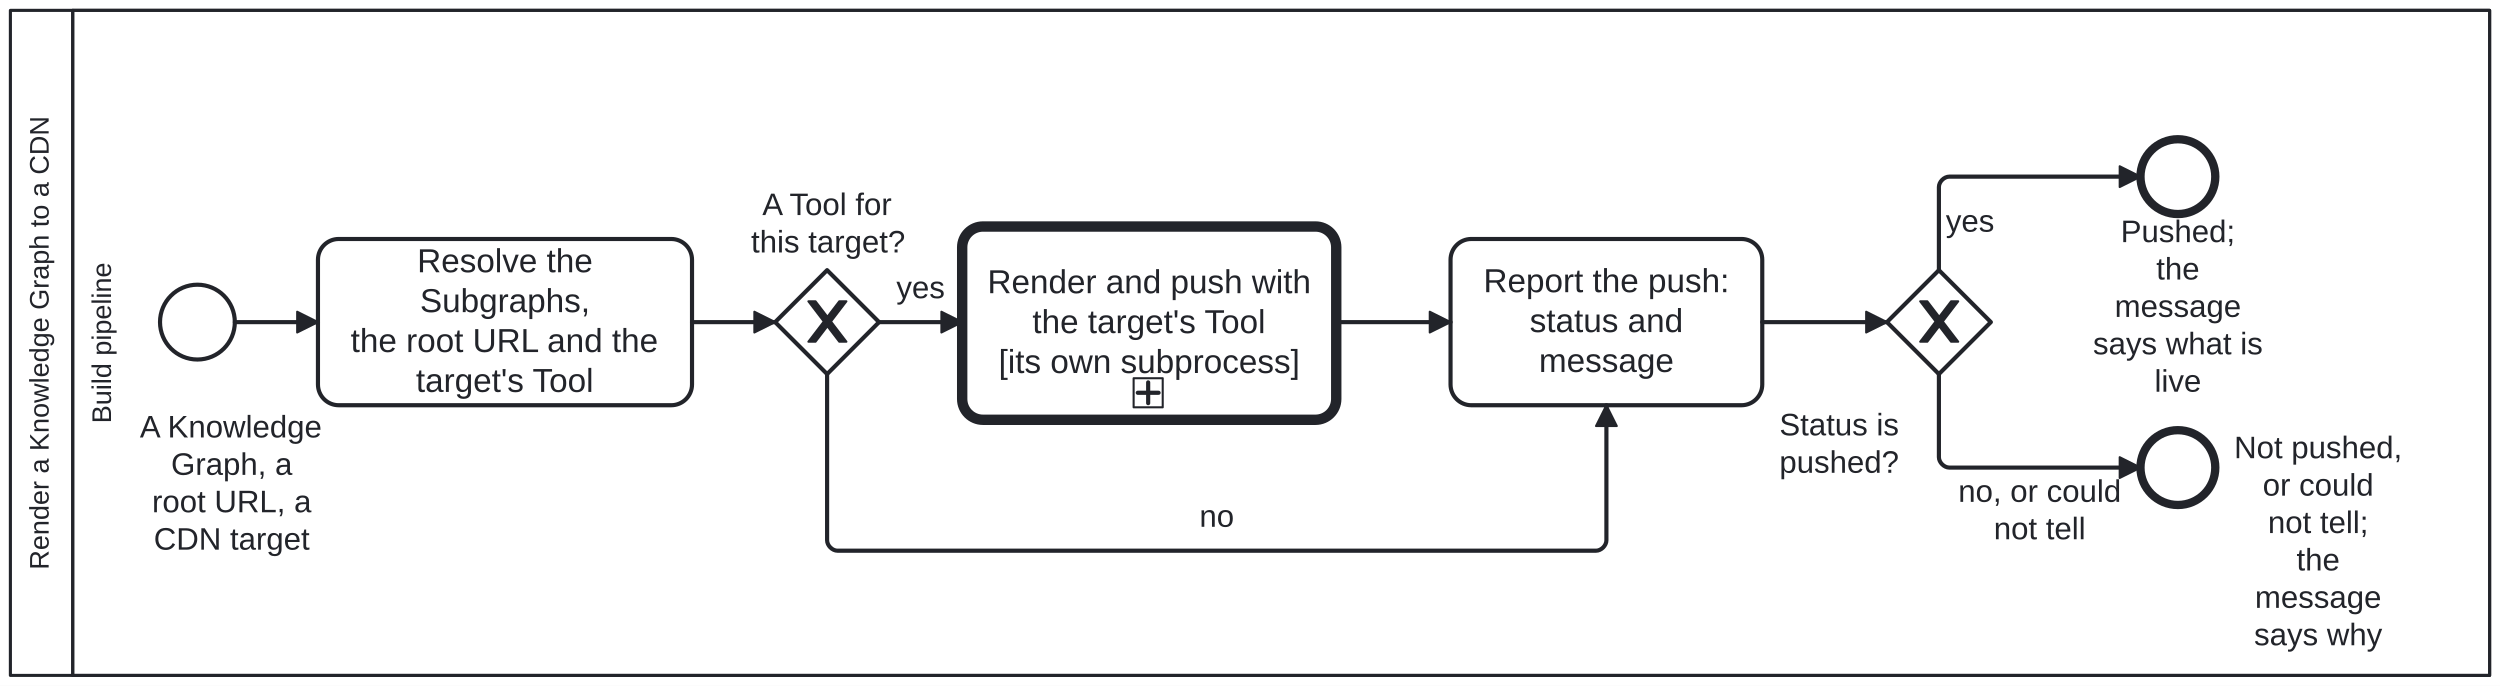
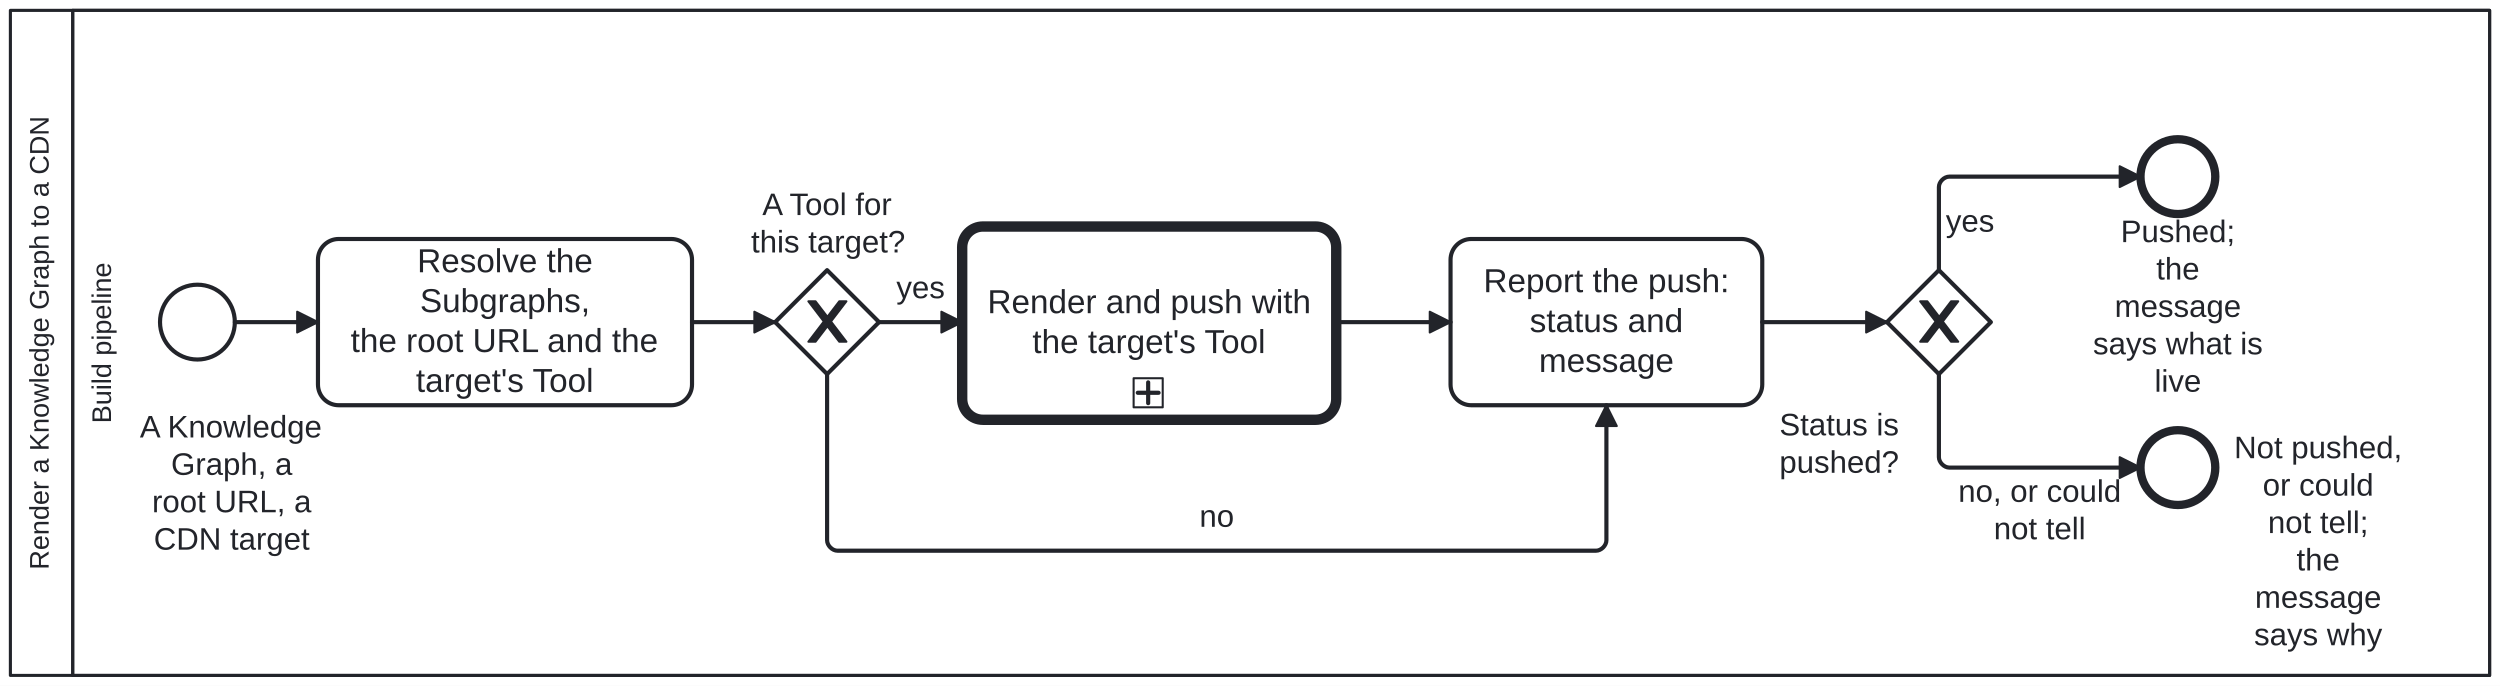
<svg xmlns="http://www.w3.org/2000/svg" width="100%" style="max-width:100%;height:auto" viewBox="135 75 1203 330" version="1.1">
  <rect x="135" y="75" width="1203" height="330" fill="#ffffff" />
  <g class="djs-group">
    <g class="djs-element djs-shape" data-element-id="Participant_Process_RenderKgToCdn" style="display: block;" transform="matrix(1 0 0 1 140 80)">
      <g class="djs-visual">
        <rect x="0" y="0" width="1193" height="320" rx="0" ry="0" style="stroke-linecap: round; stroke-linejoin: round; stroke: rgb(34, 36, 42); stroke-width: 1.5px; fill: white; fill-opacity: 0.95;" />
        <path style="fill: none; stroke-linecap: round; stroke-linejoin: round; stroke: rgb(34, 36, 42); stroke-width: 1.5px;" d="M30,0L30,320" />
        <text lineHeight="1.05" class="djs-label" transform="matrix(-1.83697e-16 -1 1 -1.83697e-16 0 320)" style="font-family: Arial, sans-serif; font-size: 13px; font-weight: normal; fill: rgb(34, 36, 42);">
          <tspan x="50.884" y="18.413">Render a Knowledge Graph to a CDN</tspan>
        </text>
      </g>
      <rect class="djs-hit djs-hit-all" x="0" y="0" width="1193" height="320" style="fill: none; stroke-opacity: 0; stroke: white; stroke-width: 15px;" />
    </g>
    <g class="djs-children">
      <g class="djs-group">
        <g class="djs-element djs-shape" data-element-id="Lane_Ci" style="display: block;" transform="matrix(1 0 0 1 170 80)">
          <g class="djs-visual">
            <rect x="0" y="0" width="1163" height="320" rx="0" ry="0" style="stroke-linecap: round; stroke-linejoin: round; stroke: rgb(34, 36, 42); stroke-width: 1.5px; fill: white; fill-opacity: 0.25;" />
            <text lineHeight="1.05" class="djs-label" transform="matrix(-1.83697e-16 -1 1 -1.83697e-16 0 320)" style="font-family: Arial, sans-serif; font-size: 13px; font-weight: normal; fill: rgb(34, 36, 42);">
              <tspan x="121.333" y="18.413">Build pipeline</tspan>
            </text>
          </g>
          <rect class="djs-hit djs-hit-all" x="0" y="0" width="1163" height="320" style="fill: none; stroke-opacity: 0; stroke: white; stroke-width: 15px;" />
        </g>
      </g>
      <g class="djs-group">
        <g class="djs-element djs-shape" data-element-id="Start_Render" style="display: block;" transform="matrix(1 0 0 1 212 212)">
          <g class="djs-visual">
            <circle cx="18" cy="18" r="18" style="stroke-linecap: round; stroke-linejoin: round; stroke: rgb(34, 36, 42); stroke-width: 2px; fill: white; fill-opacity: 0.95;" />
          </g>
          <rect class="djs-hit djs-hit-all" x="0" y="0" width="36" height="36" style="fill: none; stroke-opacity: 0; stroke: white; stroke-width: 15px;" />
        </g>
      </g>
      <g class="djs-group">
        <g class="djs-element djs-shape" data-element-id="Start_Render_label" style="display: block;" transform="matrix(1 0 0 1 202 272)">
          <g class="djs-visual">
            <text lineHeight="1.2" class="djs-label" style="font-family: Arial, sans-serif; font-size: 15px; font-weight: normal; fill: rgb(34, 36, 42);">
              <tspan x="0.302" y="13.5">A Knowledge</tspan>
              <tspan x="15.317" y="31.5">Graph, a</tspan>
              <tspan x="6.15" y="49.5">root URL, a </tspan>
              <tspan x="6.989" y="67.5">CDN target</tspan>
            </text>
          </g>
          <rect class="djs-hit djs-hit-all" x="0" y="0" width="89" height="72" style="fill: none; stroke-opacity: 0; stroke: white; stroke-width: 15px;" />
        </g>
      </g>
      <g class="djs-group">
        <g class="djs-element djs-shape" data-element-id="Task_Resolve" style="display: block;" transform="matrix(1 0 0 1 288 190)">
          <g class="djs-visual">
            <rect x="0" y="0" width="180" height="80" rx="10" ry="10" style="stroke-linecap: round; stroke-linejoin: round; stroke: rgb(34, 36, 42); stroke-width: 2px; fill: white; fill-opacity: 0.95;" />
            <text lineHeight="1.2" class="djs-label" style="font-family: Arial, sans-serif; font-size: 16px; font-weight: normal; fill: rgb(34, 36, 42);">
              <tspan x="47.754" y="16">Resolve the </tspan>
              <tspan x="49.082" y="35.2">Subgraphs,</tspan>
              <tspan x="15.73" y="54.4">the root URL and the</tspan>
              <tspan x="47.117" y="73.6">target's Tool</tspan>
            </text>
          </g>
          <rect class="djs-hit djs-hit-all" x="0" y="0" width="180" height="80" style="fill: none; stroke-opacity: 0; stroke: white; stroke-width: 15px;" />
        </g>
      </g>
      <g class="djs-group">
        <g class="djs-element djs-shape" data-element-id="GW_Tool" style="display: block;" transform="matrix(1 0 0 1 508 205)">
          <g class="djs-visual">
            <polygon points="25,0 50,25 25,50 0,25" style="stroke-linecap: round; stroke-linejoin: round; stroke: rgb(34, 36, 42); stroke-width: 2px; fill: white; fill-opacity: 0.95;" />
            <path d="m 16,15 7.429,9.714 -7.429,9.714 3.429,0 5.714,-7.464 5.714,7.464 3.429,0 -7.429,-9.714 7.429,-9.714 -3.429,0 -5.714,7.464 -5.714,-7.464 -3.429,0 z" style="fill: rgb(34, 36, 42); stroke-linecap: round; stroke-linejoin: round; stroke: rgb(34, 36, 42); stroke-width: 1px;" />
          </g>
          <rect class="djs-hit djs-hit-all" x="0" y="0" width="50" height="50" style="fill: none; stroke-opacity: 0; stroke: white; stroke-width: 15px;" />
        </g>
      </g>
      <g class="djs-group">
        <g class="djs-element djs-shape" data-element-id="GW_Tool_label" style="display: block;" transform="matrix(1 0 0 1 496 165)">
          <g class="djs-visual">
            <text lineHeight="1.2" class="djs-label" style="font-family: Arial, sans-serif; font-size: 15px; font-weight: normal; fill: rgb(34, 36, 42);">
              <tspan x="5.819" y="13.5">A Tool for</tspan>
              <tspan x="0.396" y="31.5">this target?</tspan>
            </text>
          </g>
          <rect class="djs-hit djs-hit-all" x="0" y="0" width="75" height="36" style="fill: none; stroke-opacity: 0; stroke: white; stroke-width: 15px;" />
        </g>
      </g>
      <g class="djs-group">
        <g class="djs-element djs-shape" data-element-id="Call_ToolSubprocess" style="display: block;" transform="matrix(1 0 0 1 598 184)">
          <g class="djs-visual">
            <rect x="0" y="0" width="180" height="93" rx="10" ry="10" style="stroke-linecap: round; stroke-linejoin: round; stroke: rgb(34, 36, 42); stroke-width: 5px; fill: white; fill-opacity: 0.95;" />
            <text lineHeight="1.2" class="djs-label" style="font-family: Arial, sans-serif; font-size: 16px; font-weight: normal; fill: rgb(34, 36, 42);">
-               <tspan x="12.172" y="32.1">Render and push with</tspan>
-               <tspan x="33.773" y="51.3">the target's Tool</tspan>
-               <tspan x="17.523" y="70.5">[its own subprocess]</tspan>
+               <tspan x="12.172" y="41.7">Render and push with</tspan>
+               <tspan x="33.773" y="60.9">the target's Tool</tspan>
            </text>
            <rect x="0" y="0" width="14" height="14" rx="0" ry="0" style="stroke-linecap: round; stroke-linejoin: round; stroke: rgb(34, 36, 42); stroke-width: 1px; fill: white;" transform="matrix(1 0 0 1 82.5 73)" />
            <path data-marker="sub-process" d="m82.5,73 m 7,2 l 0,10 m -5,-5 l 10,0" style="fill: white; stroke-linecap: round; stroke-linejoin: round; stroke: rgb(34, 36, 42); stroke-width: 2px;" />
          </g>
          <rect class="djs-hit djs-hit-all" x="0" y="0" width="180" height="93" style="fill: none; stroke-opacity: 0; stroke: white; stroke-width: 15px;" />
        </g>
      </g>
      <g class="djs-group">
        <g class="djs-element djs-shape" data-element-id="Task_Report" style="display: block;" transform="matrix(1 0 0 1 833 190)">
          <g class="djs-visual">
            <rect x="0" y="0" width="150" height="80" rx="10" ry="10" style="stroke-linecap: round; stroke-linejoin: round; stroke: rgb(34, 36, 42); stroke-width: 2px; fill: white; fill-opacity: 0.95;" />
            <text lineHeight="1.2" class="djs-label" style="font-family: Arial, sans-serif; font-size: 16px; font-weight: normal; fill: rgb(34, 36, 42);">
              <tspan x="15.852" y="25.6">Report the push:</tspan>
              <tspan x="38.086" y="44.8">status and </tspan>
              <tspan x="42.539" y="64">message</tspan>
            </text>
          </g>
          <rect class="djs-hit djs-hit-all" x="0" y="0" width="150" height="80" style="fill: none; stroke-opacity: 0; stroke: white; stroke-width: 15px;" />
        </g>
      </g>
      <g class="djs-group">
        <g class="djs-element djs-shape" data-element-id="GW_Pushed" style="display: block;" transform="matrix(1 0 0 1 1043 205)">
          <g class="djs-visual">
            <polygon points="25,0 50,25 25,50 0,25" style="stroke-linecap: round; stroke-linejoin: round; stroke: rgb(34, 36, 42); stroke-width: 2px; fill: white; fill-opacity: 0.95;" />
            <path d="m 16,15 7.429,9.714 -7.429,9.714 3.429,0 5.714,-7.464 5.714,7.464 3.429,0 -7.429,-9.714 7.429,-9.714 -3.429,0 -5.714,7.464 -5.714,-7.464 -3.429,0 z" style="fill: rgb(34, 36, 42); stroke-linecap: round; stroke-linejoin: round; stroke: rgb(34, 36, 42); stroke-width: 1px;" />
          </g>
          <rect class="djs-hit djs-hit-all" x="0" y="0" width="50" height="50" style="fill: none; stroke-opacity: 0; stroke: white; stroke-width: 15px;" />
        </g>
      </g>
      <g class="djs-group">
        <g class="djs-element djs-shape" data-element-id="GW_Pushed_label" style="display: block;" transform="matrix(1 0 0 1 991 271)">
          <g class="djs-visual">
            <text lineHeight="1.2" class="djs-label" style="font-family: Arial, sans-serif; font-size: 15px; font-weight: normal; fill: rgb(34, 36, 42);">
              <tspan x="0.238" y="13.5">Status is</tspan>
              <tspan x="0.223" y="31.5">pushed?</tspan>
            </text>
          </g>
          <rect class="djs-hit djs-hit-all" x="0" y="0" width="58" height="36" style="fill: none; stroke-opacity: 0; stroke: white; stroke-width: 15px;" />
        </g>
      </g>
      <g class="djs-group">
        <g class="djs-element djs-shape" data-element-id="End_Pushed" style="display: block;" transform="matrix(1 0 0 1 1165 142)">
          <g class="djs-visual">
            <circle cx="18" cy="18" r="18" style="stroke-linecap: round; stroke-linejoin: round; stroke: rgb(34, 36, 42); stroke-width: 4px; fill: white; fill-opacity: 0.95;" />
          </g>
          <rect class="djs-hit djs-hit-all" x="0" y="0" width="36" height="36" style="fill: none; stroke-opacity: 0; stroke: white; stroke-width: 15px;" />
        </g>
      </g>
      <g class="djs-group">
        <g class="djs-element djs-shape" data-element-id="End_Pushed_label" style="display: block;" transform="matrix(1 0 0 1 1142 178)">
          <g class="djs-visual">
            <text lineHeight="1.2" class="djs-label" style="font-family: Arial, sans-serif; font-size: 15px; font-weight: normal; fill: rgb(34, 36, 42);">
              <tspan x="13.479" y="13.5">Pushed; </tspan>
              <tspan x="30.574" y="31.5">the </tspan>
              <tspan x="10.568" y="49.5">message</tspan>
              <tspan x="0.153" y="67.5">says what is</tspan>
              <tspan x="29.746" y="85.5">live</tspan>
            </text>
          </g>
          <rect class="djs-hit djs-hit-all" x="0" y="0" width="82" height="72" style="fill: none; stroke-opacity: 0; stroke: white; stroke-width: 15px;" />
        </g>
      </g>
      <g class="djs-group">
        <g class="djs-element djs-shape" data-element-id="End_NotPushed" style="display: block;" transform="matrix(1 0 0 1 1165 282)">
          <g class="djs-visual">
            <circle cx="18" cy="18" r="18" style="stroke-linecap: round; stroke-linejoin: round; stroke: rgb(34, 36, 42); stroke-width: 4px; fill: white; fill-opacity: 0.95;" />
          </g>
          <rect class="djs-hit djs-hit-all" x="0" y="0" width="36" height="36" style="fill: none; stroke-opacity: 0; stroke: white; stroke-width: 15px;" />
        </g>
      </g>
      <g class="djs-group">
        <g class="djs-element djs-shape" data-element-id="End_NotPushed_label" style="display: block;" transform="matrix(1 0 0 1 1210 282)">
          <g class="djs-visual">
            <text lineHeight="1.2" class="djs-label" style="font-family: Arial, sans-serif; font-size: 15px; font-weight: normal; fill: rgb(34, 36, 42);">
              <tspan x="0.056" y="13.5">Not pushed,</tspan>
              <tspan x="13.818" y="31.5">or could</tspan>
              <tspan x="16.319" y="49.5">not tell; </tspan>
              <tspan x="30.074" y="67.5">the </tspan>
              <tspan x="10.068" y="85.5">message</tspan>
              <tspan x="9.658" y="103.5">says why</tspan>
            </text>
          </g>
          <rect class="djs-hit djs-hit-all" x="0" y="0" width="81" height="90" style="fill: none; stroke-opacity: 0; stroke: white; stroke-width: 15px;" />
        </g>
      </g>
      <g class="djs-group">
        <g class="djs-element djs-connection" data-element-id="Flow_1" style="display: block;">
          <g class="djs-visual">
            <defs>
              <marker id="folio-marker-1" viewBox="0 0 20 20" refX="11" refY="10" markerWidth="10" markerHeight="10" orient="auto">
                <path d="M 1 5 L 11 10 L 1 15 Z" style="stroke-linecap: round; stroke-linejoin: round; stroke: rgb(34, 36, 42); stroke-width: 1px; fill: rgb(34, 36, 42);" />
              </marker>
            </defs>
            <path data-corner-radius="5" style="fill: none; stroke-linecap: round; stroke-linejoin: round; stroke: rgb(34, 36, 42); stroke-width: 2px; marker-end: url('#folio-marker-1');" d="M248,230L288,230" />
          </g>
          <path d="M248,230L288,230" class="djs-hit djs-hit-stroke" style="fill: none; stroke-opacity: 0; stroke: white; stroke-width: 15px;" />
        </g>
      </g>
      <g class="djs-group">
        <g class="djs-element djs-connection" data-element-id="Flow_2" style="display: block;">
          <g class="djs-visual">
            <defs>
              <marker id="folio-marker-2" viewBox="0 0 20 20" refX="11" refY="10" markerWidth="10" markerHeight="10" orient="auto">
                <path d="M 1 5 L 11 10 L 1 15 Z" style="stroke-linecap: round; stroke-linejoin: round; stroke: rgb(34, 36, 42); stroke-width: 1px; fill: rgb(34, 36, 42);" />
              </marker>
            </defs>
            <path data-corner-radius="5" style="fill: none; stroke-linecap: round; stroke-linejoin: round; stroke: rgb(34, 36, 42); stroke-width: 2px; marker-end: url('#folio-marker-2');" d="M468,230L508,230" />
          </g>
          <path d="M468,230L508,230" class="djs-hit djs-hit-stroke" style="fill: none; stroke-opacity: 0; stroke: white; stroke-width: 15px;" />
        </g>
      </g>
      <g class="djs-group">
        <g class="djs-element djs-connection" data-element-id="Flow_3" style="display: block;">
          <g class="djs-visual">
            <defs>
              <marker id="folio-marker-3" viewBox="0 0 20 20" refX="11" refY="10" markerWidth="10" markerHeight="10" orient="auto">
                <path d="M 1 5 L 11 10 L 1 15 Z" style="stroke-linecap: round; stroke-linejoin: round; stroke: rgb(34, 36, 42); stroke-width: 1px; fill: rgb(34, 36, 42);" />
              </marker>
            </defs>
            <path data-corner-radius="5" style="fill: none; stroke-linecap: round; stroke-linejoin: round; stroke: rgb(34, 36, 42); stroke-width: 2px; marker-end: url('#folio-marker-3');" d="M558,230L598,230" />
          </g>
          <path d="M558,230L598,230" class="djs-hit djs-hit-stroke" style="fill: none; stroke-opacity: 0; stroke: white; stroke-width: 15px;" />
        </g>
      </g>
      <g class="djs-group">
        <g class="djs-element djs-shape" data-element-id="Flow_3_label" style="display: block;" transform="matrix(1 0 0 1 566 205)">
          <g class="djs-visual">
            <text lineHeight="1.2" class="djs-label" style="font-family: Arial, sans-serif; font-size: 15px; font-weight: normal; fill: rgb(34, 36, 42);">
              <tspan x="0.329" y="13.5">yes</tspan>
            </text>
          </g>
          <rect class="djs-hit djs-hit-all" x="0" y="0" width="24" height="18" style="fill: none; stroke-opacity: 0; stroke: white; stroke-width: 15px;" />
        </g>
      </g>
      <g class="djs-group">
        <g class="djs-element djs-connection" data-element-id="Flow_4" style="display: block;">
          <g class="djs-visual">
            <defs>
              <marker id="folio-marker-4" viewBox="0 0 20 20" refX="11" refY="10" markerWidth="10" markerHeight="10" orient="auto">
                <path d="M 1 5 L 11 10 L 1 15 Z" style="stroke-linecap: round; stroke-linejoin: round; stroke: rgb(34, 36, 42); stroke-width: 1px; fill: rgb(34, 36, 42);" />
              </marker>
            </defs>
            <path data-corner-radius="5" style="fill: none; stroke-linecap: round; stroke-linejoin: round; stroke: rgb(34, 36, 42); stroke-width: 2px; marker-end: url('#folio-marker-4');" d="M533,255L533,335C533,337.5,535.5,340,538,340L903,340C905.5,340,908,337.5,908,335L908,270" />
          </g>
          <path d="M533,255L533,340L908,340L908,270" class="djs-hit djs-hit-stroke" style="fill: none; stroke-opacity: 0; stroke: white; stroke-width: 15px;" />
        </g>
      </g>
      <g class="djs-group">
        <g class="djs-element djs-shape" data-element-id="Flow_4_label" style="display: block;" transform="matrix(1 0 0 1 712 315)">
          <g class="djs-visual">
            <text lineHeight="1.2" class="djs-label" style="font-family: Arial, sans-serif; font-size: 15px; font-weight: normal; fill: rgb(34, 36, 42);">
              <tspan x="0.158" y="13.5">no</tspan>
            </text>
          </g>
          <rect class="djs-hit djs-hit-all" x="0" y="0" width="17" height="18" style="fill: none; stroke-opacity: 0; stroke: white; stroke-width: 15px;" />
        </g>
      </g>
      <g class="djs-group">
        <g class="djs-element djs-connection" data-element-id="Flow_5" style="display: block;">
          <g class="djs-visual">
            <defs>
              <marker id="folio-marker-5" viewBox="0 0 20 20" refX="11" refY="10" markerWidth="10" markerHeight="10" orient="auto">
                <path d="M 1 5 L 11 10 L 1 15 Z" style="stroke-linecap: round; stroke-linejoin: round; stroke: rgb(34, 36, 42); stroke-width: 1px; fill: rgb(34, 36, 42);" />
              </marker>
            </defs>
            <path data-corner-radius="5" style="fill: none; stroke-linecap: round; stroke-linejoin: round; stroke: rgb(34, 36, 42); stroke-width: 2px; marker-end: url('#folio-marker-5');" d="M778,230L833,230" />
          </g>
          <path d="M778,230L833,230" class="djs-hit djs-hit-stroke" style="fill: none; stroke-opacity: 0; stroke: white; stroke-width: 15px;" />
        </g>
      </g>
      <g class="djs-group">
        <g class="djs-element djs-connection" data-element-id="Flow_6" style="display: block;">
          <g class="djs-visual">
            <defs>
              <marker id="folio-marker-6" viewBox="0 0 20 20" refX="11" refY="10" markerWidth="10" markerHeight="10" orient="auto">
                <path d="M 1 5 L 11 10 L 1 15 Z" style="stroke-linecap: round; stroke-linejoin: round; stroke: rgb(34, 36, 42); stroke-width: 1px; fill: rgb(34, 36, 42);" />
              </marker>
            </defs>
            <path data-corner-radius="5" style="fill: none; stroke-linecap: round; stroke-linejoin: round; stroke: rgb(34, 36, 42); stroke-width: 2px; marker-end: url('#folio-marker-6');" d="M983,230L1043,230" />
          </g>
          <path d="M983,230L1043,230" class="djs-hit djs-hit-stroke" style="fill: none; stroke-opacity: 0; stroke: white; stroke-width: 15px;" />
        </g>
      </g>
      <g class="djs-group">
        <g class="djs-element djs-connection" data-element-id="Flow_7" style="display: block;">
          <g class="djs-visual">
            <defs>
              <marker id="folio-marker-7" viewBox="0 0 20 20" refX="11" refY="10" markerWidth="10" markerHeight="10" orient="auto">
                <path d="M 1 5 L 11 10 L 1 15 Z" style="stroke-linecap: round; stroke-linejoin: round; stroke: rgb(34, 36, 42); stroke-width: 1px; fill: rgb(34, 36, 42);" />
              </marker>
            </defs>
            <path data-corner-radius="5" style="fill: none; stroke-linecap: round; stroke-linejoin: round; stroke: rgb(34, 36, 42); stroke-width: 2px; marker-end: url('#folio-marker-7');" d="M1068,205L1068,165C1068,162.5,1070.5,160,1073,160L1165,160" />
          </g>
          <path d="M1068,205L1068,160L1165,160" class="djs-hit djs-hit-stroke" style="fill: none; stroke-opacity: 0; stroke: white; stroke-width: 15px;" />
        </g>
      </g>
      <g class="djs-group">
        <g class="djs-element djs-shape" data-element-id="Flow_7_label" style="display: block;" transform="matrix(1 0 0 1 1071 173)">
          <g class="djs-visual">
            <text lineHeight="1.2" class="djs-label" style="font-family: Arial, sans-serif; font-size: 15px; font-weight: normal; fill: rgb(34, 36, 42);">
              <tspan x="0.329" y="13.5">yes</tspan>
            </text>
          </g>
          <rect class="djs-hit djs-hit-all" x="0" y="0" width="24" height="18" style="fill: none; stroke-opacity: 0; stroke: white; stroke-width: 15px;" />
        </g>
      </g>
      <g class="djs-group">
        <g class="djs-element djs-connection" data-element-id="Flow_8" style="display: block;">
          <g class="djs-visual">
            <defs>
              <marker id="folio-marker-8" viewBox="0 0 20 20" refX="11" refY="10" markerWidth="10" markerHeight="10" orient="auto">
                <path d="M 1 5 L 11 10 L 1 15 Z" style="stroke-linecap: round; stroke-linejoin: round; stroke: rgb(34, 36, 42); stroke-width: 1px; fill: rgb(34, 36, 42);" />
              </marker>
            </defs>
            <path data-corner-radius="5" style="fill: none; stroke-linecap: round; stroke-linejoin: round; stroke: rgb(34, 36, 42); stroke-width: 2px; marker-end: url('#folio-marker-8');" d="M1068,255L1068,295C1068,297.5,1070.5,300,1073,300L1165,300" />
          </g>
          <path d="M1068,255L1068,300L1165,300" class="djs-hit djs-hit-stroke" style="fill: none; stroke-opacity: 0; stroke: white; stroke-width: 15px;" />
        </g>
      </g>
      <g class="djs-group">
        <g class="djs-element djs-shape" data-element-id="Flow_8_label" style="display: block;" transform="matrix(1 0 0 1 1077 303)">
          <g class="djs-visual">
            <text lineHeight="1.2" class="djs-label" style="font-family: Arial, sans-serif; font-size: 15px; font-weight: normal; fill: rgb(34, 36, 42);">
              <tspan x="0.308" y="13.5">no, or could </tspan>
              <tspan x="17.403" y="31.5">not tell</tspan>
            </text>
          </g>
          <rect class="djs-hit djs-hit-all" x="0" y="0" width="79" height="36" style="fill: none; stroke-opacity: 0; stroke: white; stroke-width: 15px;" />
        </g>
      </g>
    </g>
  </g>
</svg>
